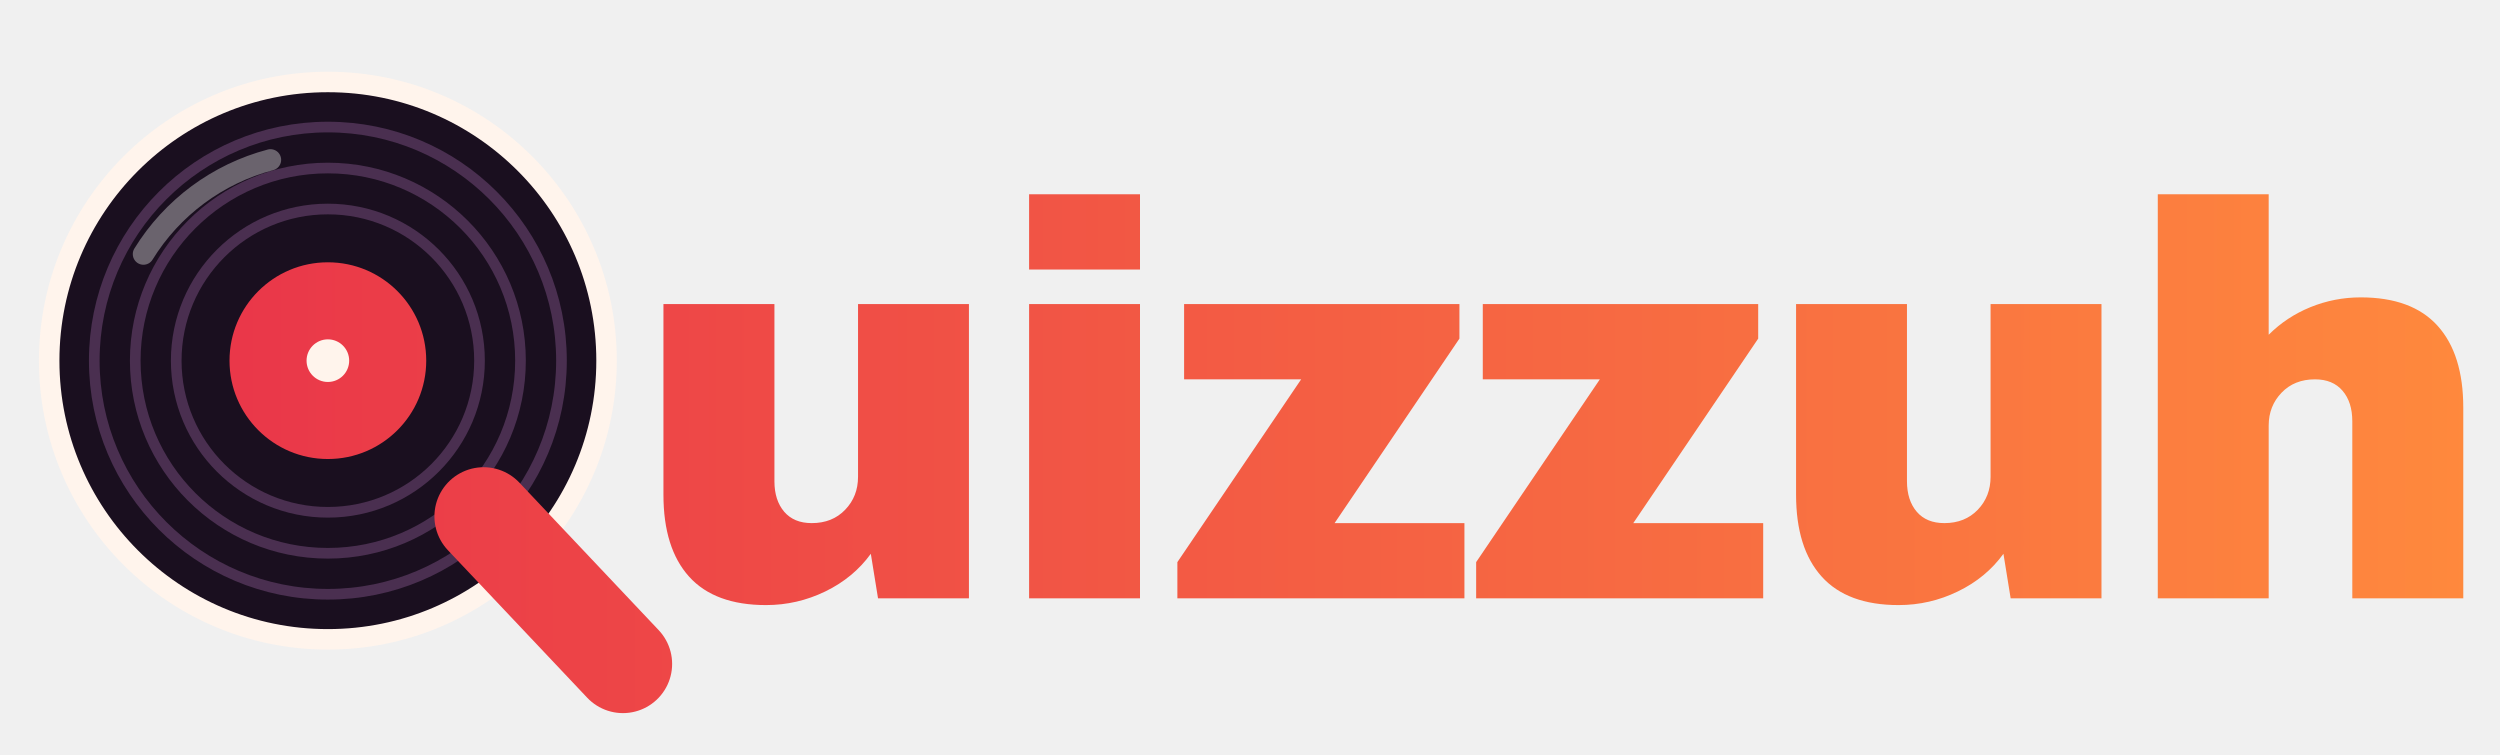
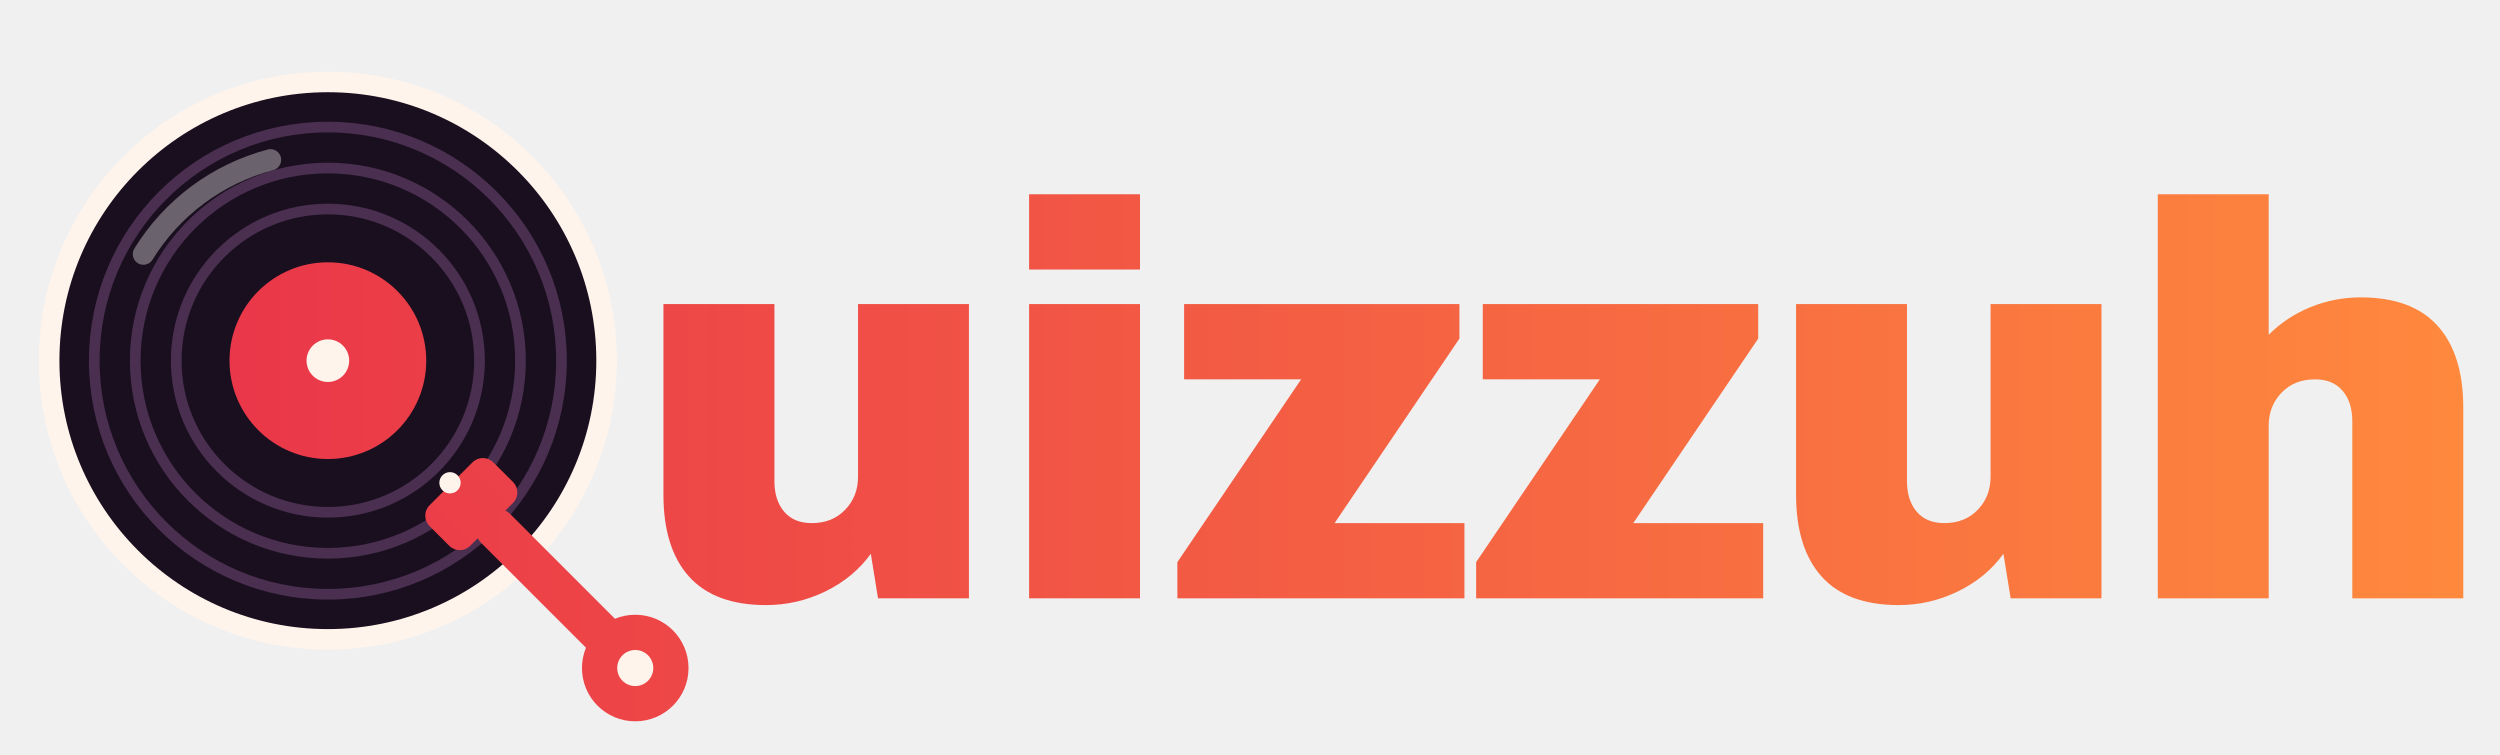
- <svg xmlns="http://www.w3.org/2000/svg" viewBox="0 0 305 92" role="img" aria-label="Quizzuh">
+ <svg xmlns="http://www.w3.org/2000/svg" viewBox="0 0 305 92">
  <defs>
    <linearGradient id="qzg" gradientUnits="userSpaceOnUse" x1="6" y1="0" x2="305" y2="0">
      <stop offset="0" stop-color="#E8304A" />
      <stop offset="1" stop-color="#FF8A3D" />
    </linearGradient>
  </defs>
  <circle cx="40" cy="44" r="34" fill="#1a0f1f" stroke="#fff4ec" stroke-width="2.5" />
  <g fill="none" stroke="#4a2f50" stroke-width="1.3">
    <circle cx="40" cy="44" r="28.5" />
    <circle cx="40" cy="44" r="23.5" />
    <circle cx="40" cy="44" r="18.5" />
  </g>
  <path d="M 17.5 31 A 26 26 0 0 1 33 19.5" fill="none" stroke="#fff" stroke-opacity=".35" stroke-width="2.6" stroke-linecap="round" />
  <circle cx="40" cy="44" r="12" fill="url(#qzg)" />
  <circle cx="40" cy="44" r="2.6" fill="#fff4ec" />
-   <path d="M 59 63 L 76 81" stroke="url(#qzg)" stroke-width="12" stroke-linecap="round" />
+   <path d="M 77.5 81.5 L 60.5 64.5" stroke="url(#qzg)" stroke-width="5" stroke-linecap="round" />
+   <rect x="52.0" y="58.0" width="11" height="7" rx="1.8" transform="rotate(-45 57.5 61.5)" fill="url(#qzg)" />
+   <circle cx="54.9" cy="58.9" r="1.3" fill="#fff4ec" />
+   <circle cx="77.5" cy="81.5" r="6.5" fill="url(#qzg)" />
+   <circle cx="77.5" cy="81.5" r="2.2" fill="#fff4ec" />
  <path d="M118.21 73L107.12 73L106.24 67.56Q104.13 70.48 100.70 72.15Q97.26 73.82 93.46 73.82L93.46 73.82Q87.20 73.82 84.07 70.35Q80.94 66.88 80.94 60.35L80.94 60.35L80.94 37.10L94.48 37.10L94.48 58.72Q94.48 61.03 95.67 62.43Q96.86 63.82 99.03 63.82L99.03 63.82Q101.55 63.82 103.11 62.19Q104.68 60.56 104.68 58.18L104.68 58.18L104.68 37.10L118.21 37.10L118.21 73ZM139.08 32.88L125.55 32.88L125.55 23.70L139.08 23.70L139.08 32.88ZM139.08 73L125.55 73L125.55 37.10L139.08 37.10L139.08 73ZM178.05 41.31L162.82 63.82L178.66 63.82L178.66 73L143.64 73L143.64 68.58L158.74 46.28L144.46 46.28L144.46 37.10L178.05 37.10L178.05 41.31ZM214.50 41.31L199.26 63.82L215.11 63.82L215.11 73L180.09 73L180.09 68.58L195.18 46.28L180.90 46.28L180.90 37.10L214.50 37.10L214.50 41.31ZM256.38 73L245.30 73L244.42 67.56Q242.31 70.48 238.87 72.15Q235.44 73.82 231.63 73.82L231.63 73.82Q225.38 73.82 222.25 70.35Q219.12 66.88 219.12 60.35L219.12 60.35L219.12 37.10L232.65 37.10L232.65 58.72Q232.65 61.03 233.84 62.43Q235.03 63.82 237.21 63.82L237.21 63.82Q239.72 63.82 241.29 62.19Q242.85 60.56 242.85 58.18L242.85 58.18L242.85 37.10L256.38 37.10L256.38 73ZM276.78 40.84Q278.96 38.66 281.88 37.47Q284.81 36.28 288.00 36.28L288.00 36.28Q294.26 36.28 297.39 39.75Q300.52 43.22 300.52 49.74L300.52 49.74L300.52 73L286.98 73L286.98 51.38Q286.98 49.06 285.79 47.67Q284.60 46.28 282.43 46.28L282.43 46.28Q279.91 46.28 278.35 47.91Q276.78 49.54 276.78 51.92L276.78 51.92L276.78 73L263.25 73L263.25 23.70L276.78 23.70L276.78 40.84Z" fill="url(#qzg)" />
</svg>
